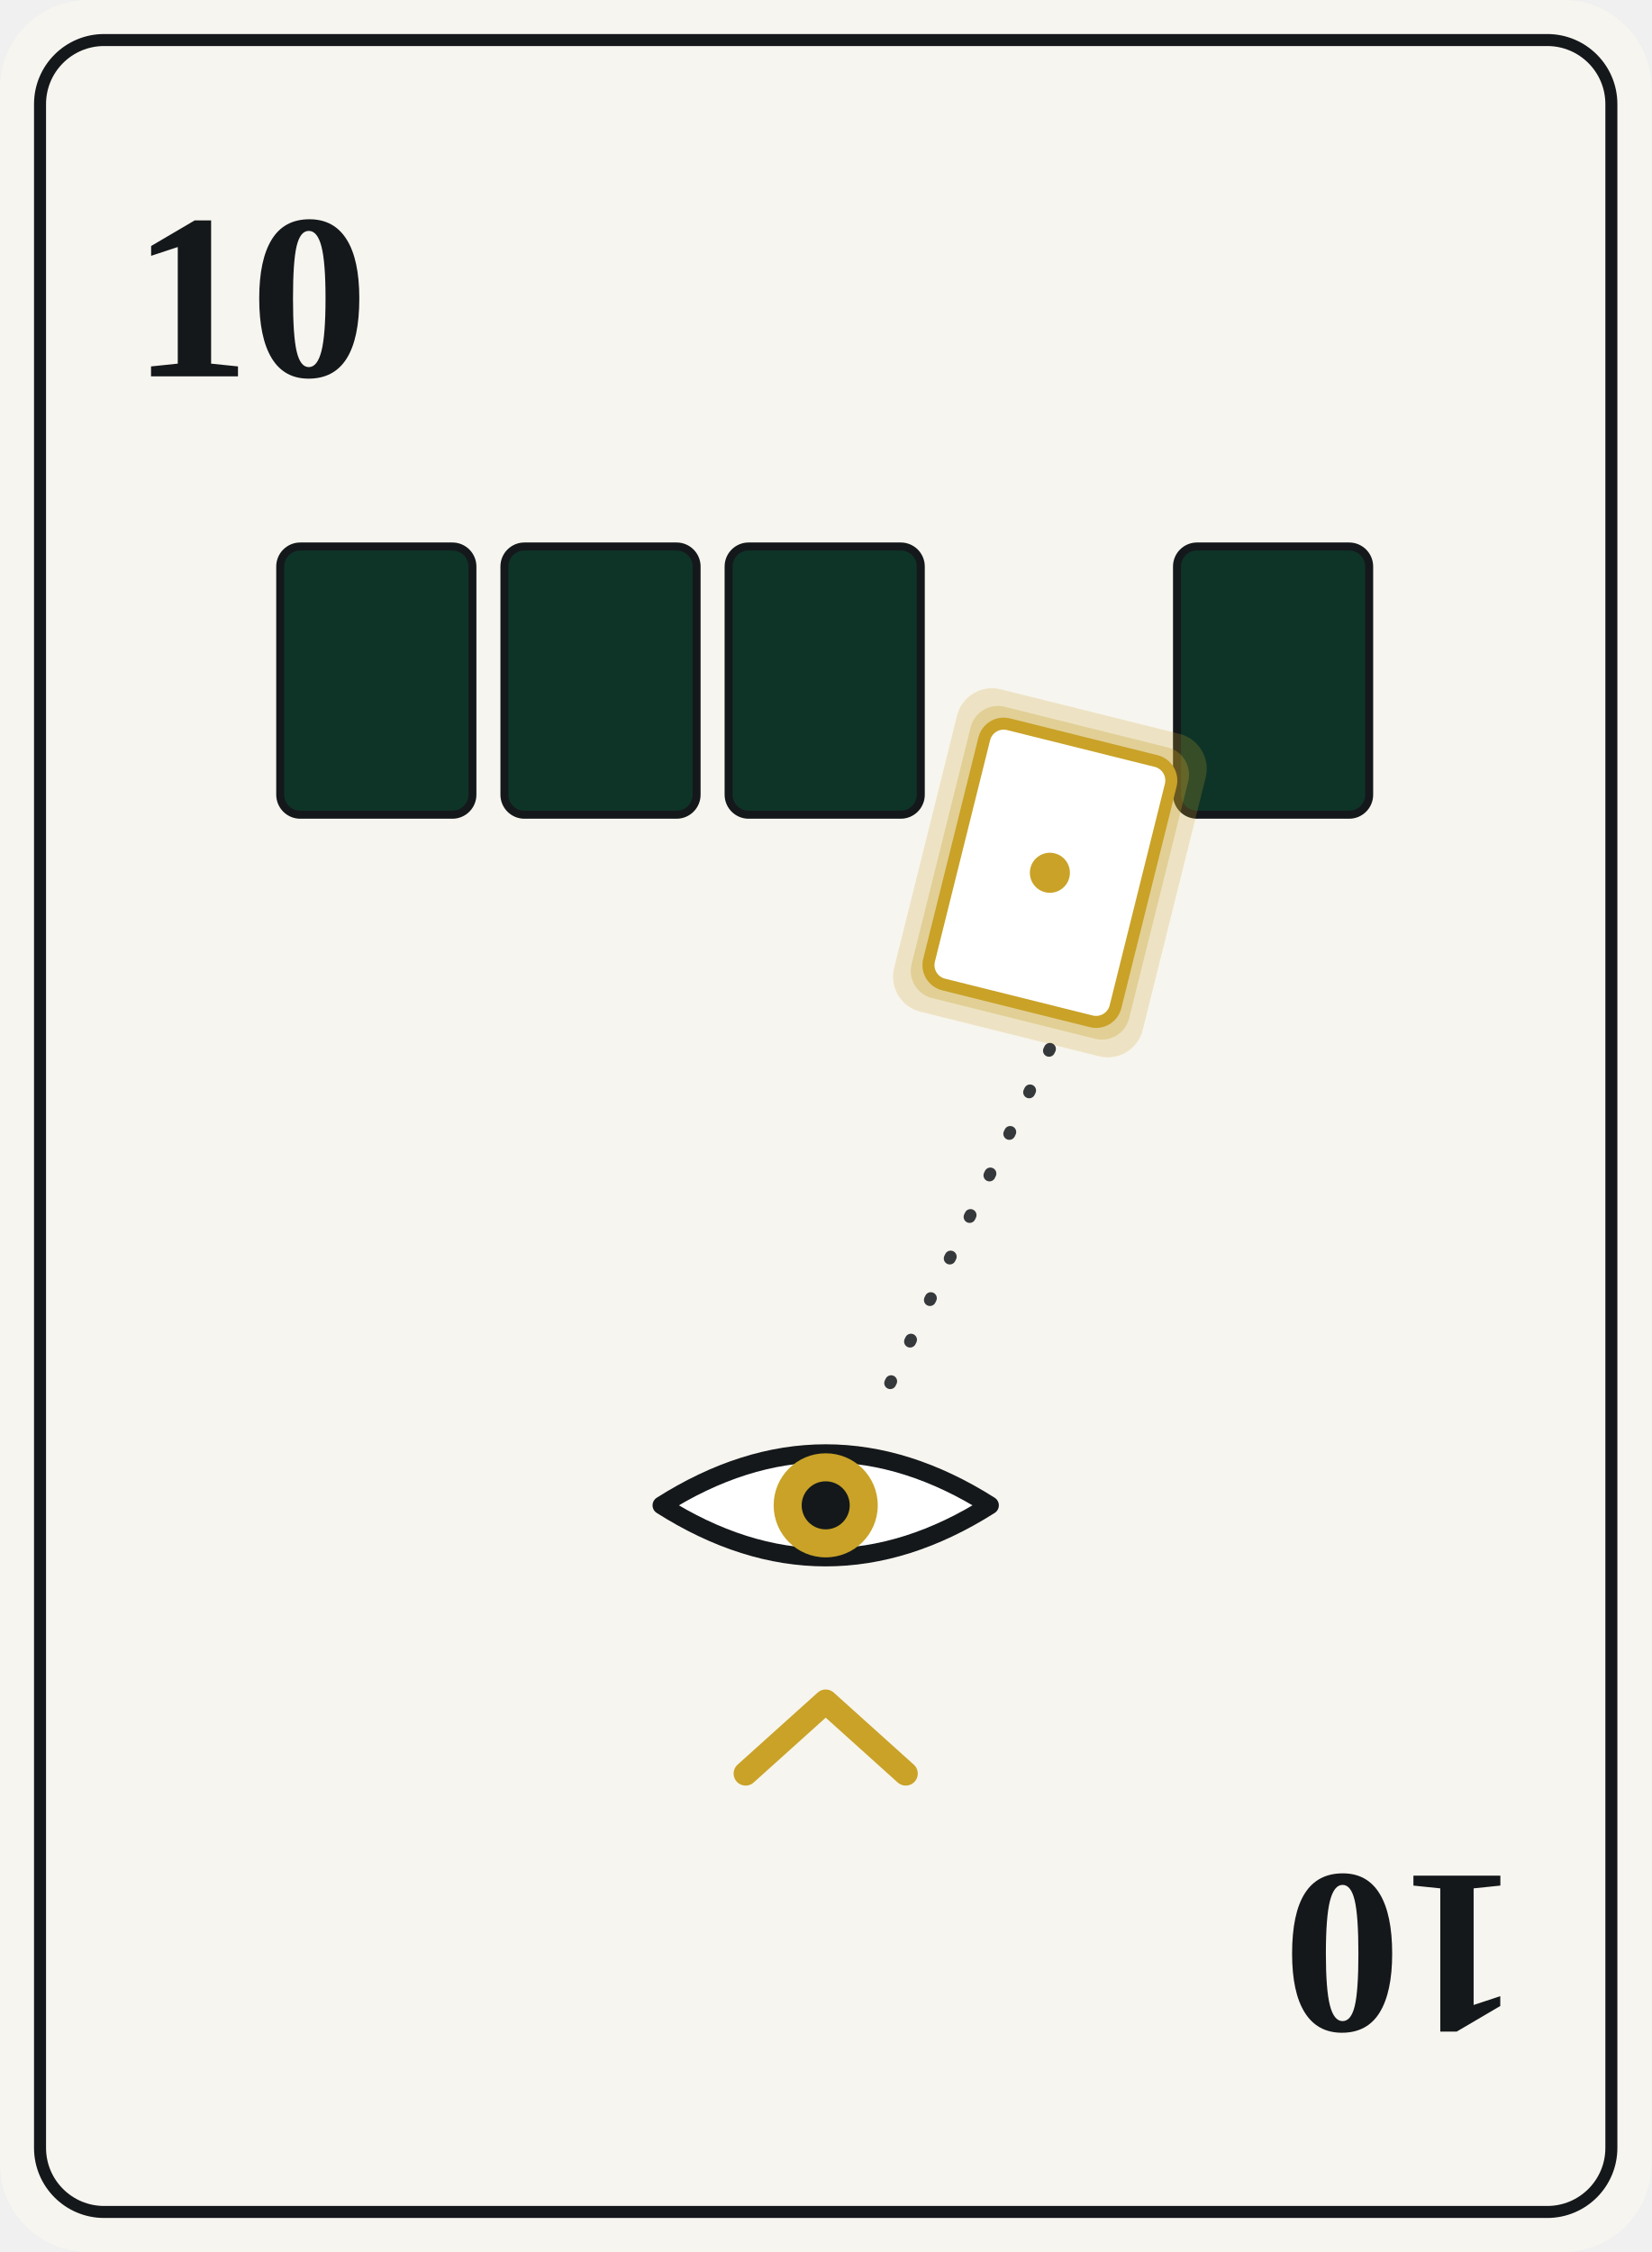
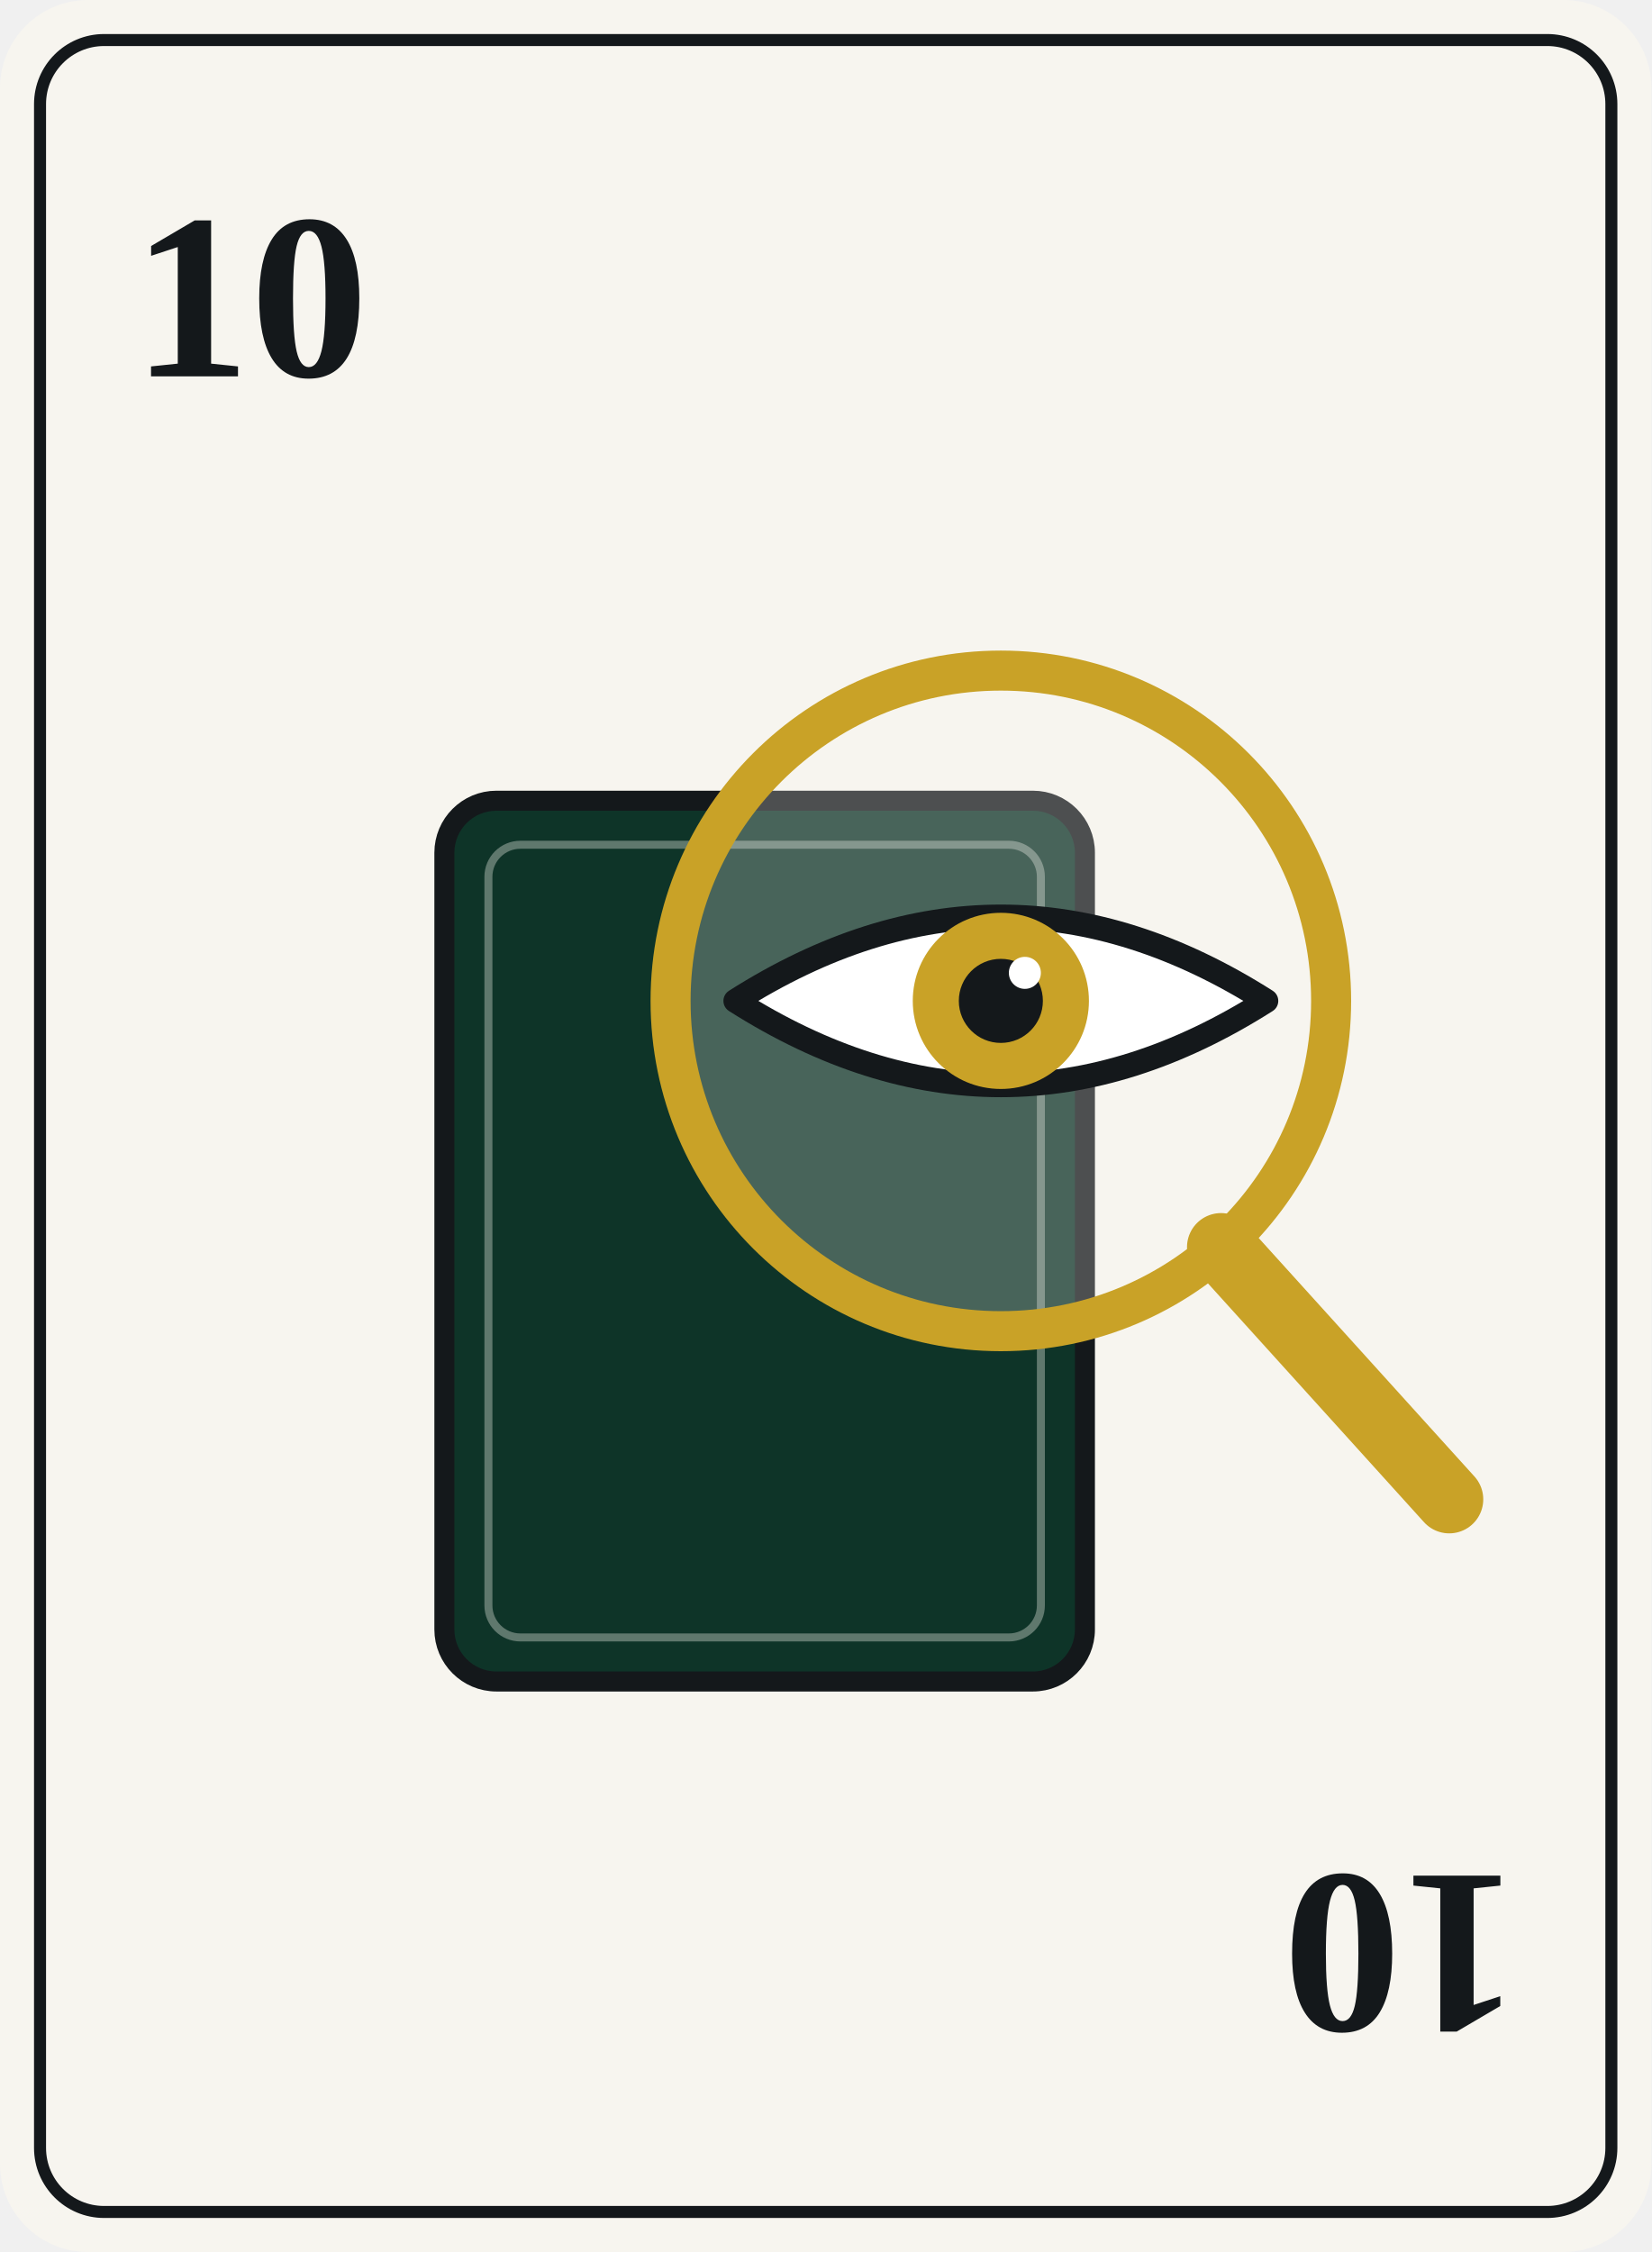
<svg xmlns="http://www.w3.org/2000/svg" viewBox="0 0 825 1125">
  <rect width="825" height="1125" rx="44" fill="#F7F5EF" />
  <rect x="20" y="20" width="785" height="1085" rx="32" fill="none" stroke="#14181B" stroke-width="6" />
  <text x="66" y="188" font-family="Georgia, 'Times New Roman', serif" font-size="118" font-weight="bold" fill="#14181B">10</text>
  <g transform="rotate(180 412.5 562.5)">
    <text x="66" y="188" font-family="Georgia, 'Times New Roman', serif" font-size="118" font-weight="bold" fill="#14181B">10</text>
  </g>
-   <rect x="140" y="273" width="96" height="134" rx="10" fill="#0E3428" stroke="#14181B" stroke-width="4" opacity="1.0" />
-   <rect x="252" y="273" width="96" height="134" rx="10" fill="#0E3428" stroke="#14181B" stroke-width="4" opacity="1.0" />
-   <rect x="364" y="273" width="96" height="134" rx="10" fill="#0E3428" stroke="#14181B" stroke-width="4" opacity="1.0" />
-   <rect x="588" y="273" width="96" height="134" rx="10" fill="#0E3428" stroke="#14181B" stroke-width="4" opacity="1.0" />
-   <g transform="rotate(14 524.5 436)">
-     <rect x="460.5" y="353.0" width="128" height="166" rx="18" fill="#C9A227" opacity="0.22" />
-     <rect x="468.5" y="361.0" width="112" height="150" rx="14" fill="#C9A227" opacity="0.30" />
-     <rect x="476.5" y="369.0" width="96" height="134" rx="10" fill="#FFFFFF" stroke="#C9A227" stroke-width="6" />
-     <circle cx="524.5" cy="436" r="10" fill="#C9A227" />
-   </g>
-   <line x1="524.5" y1="524" x2="438.5" y2="704" stroke="#14181B" stroke-width="6" stroke-linecap="round" stroke-dasharray="1 22" opacity="0.85" />
-   <path d="M 330.5,752 Q 412.5,700.0 494.5,752 Q 412.5,804.0 330.5,752 Z" fill="#FFFFFF" stroke="#14181B" stroke-width="9" stroke-linejoin="round" />
-   <circle cx="412.5" cy="752" r="26" fill="#C9A227" />
-   <circle cx="412.5" cy="752" r="12" fill="#14181B" />
-   <polyline points="372.5,886.0 412.5,850.0 452.5,886.0" fill="none" stroke="#C9A227" stroke-width="12" stroke-linecap="round" stroke-linejoin="round" />
+   <rect x="222" y="400" width="320" height="440" rx="26" fill="#0E3428" stroke="#14181B" stroke-width="10" />
+   <rect x="244" y="422" width="276" height="396" rx="16" fill="none" stroke="#F7F5EF" stroke-width="4" opacity="0.35" />
+   <circle cx="500" cy="500" r="165" fill="#F7F5EF" opacity="0.25" />
+   <line x1="610" y1="623" x2="724" y2="749" stroke="#C9A227" stroke-width="34" stroke-linecap="round" />
+   <circle cx="500" cy="500" r="165" fill="none" stroke="#C9A227" stroke-width="20" />
+   <path d="M 367.4,500 Q 500,415.76 632.6,500 Q 500,584.24 367.4,500 Z" fill="#FFFFFF" stroke="#14181B" stroke-width="12" stroke-linejoin="round" />
+   <circle cx="500" cy="500" r="44" fill="#C9A227" />
+   <circle cx="500" cy="500" r="21" fill="#14181B" />
+   <circle cx="512" cy="486" r="8" fill="#FFFFFF" />
</svg>
